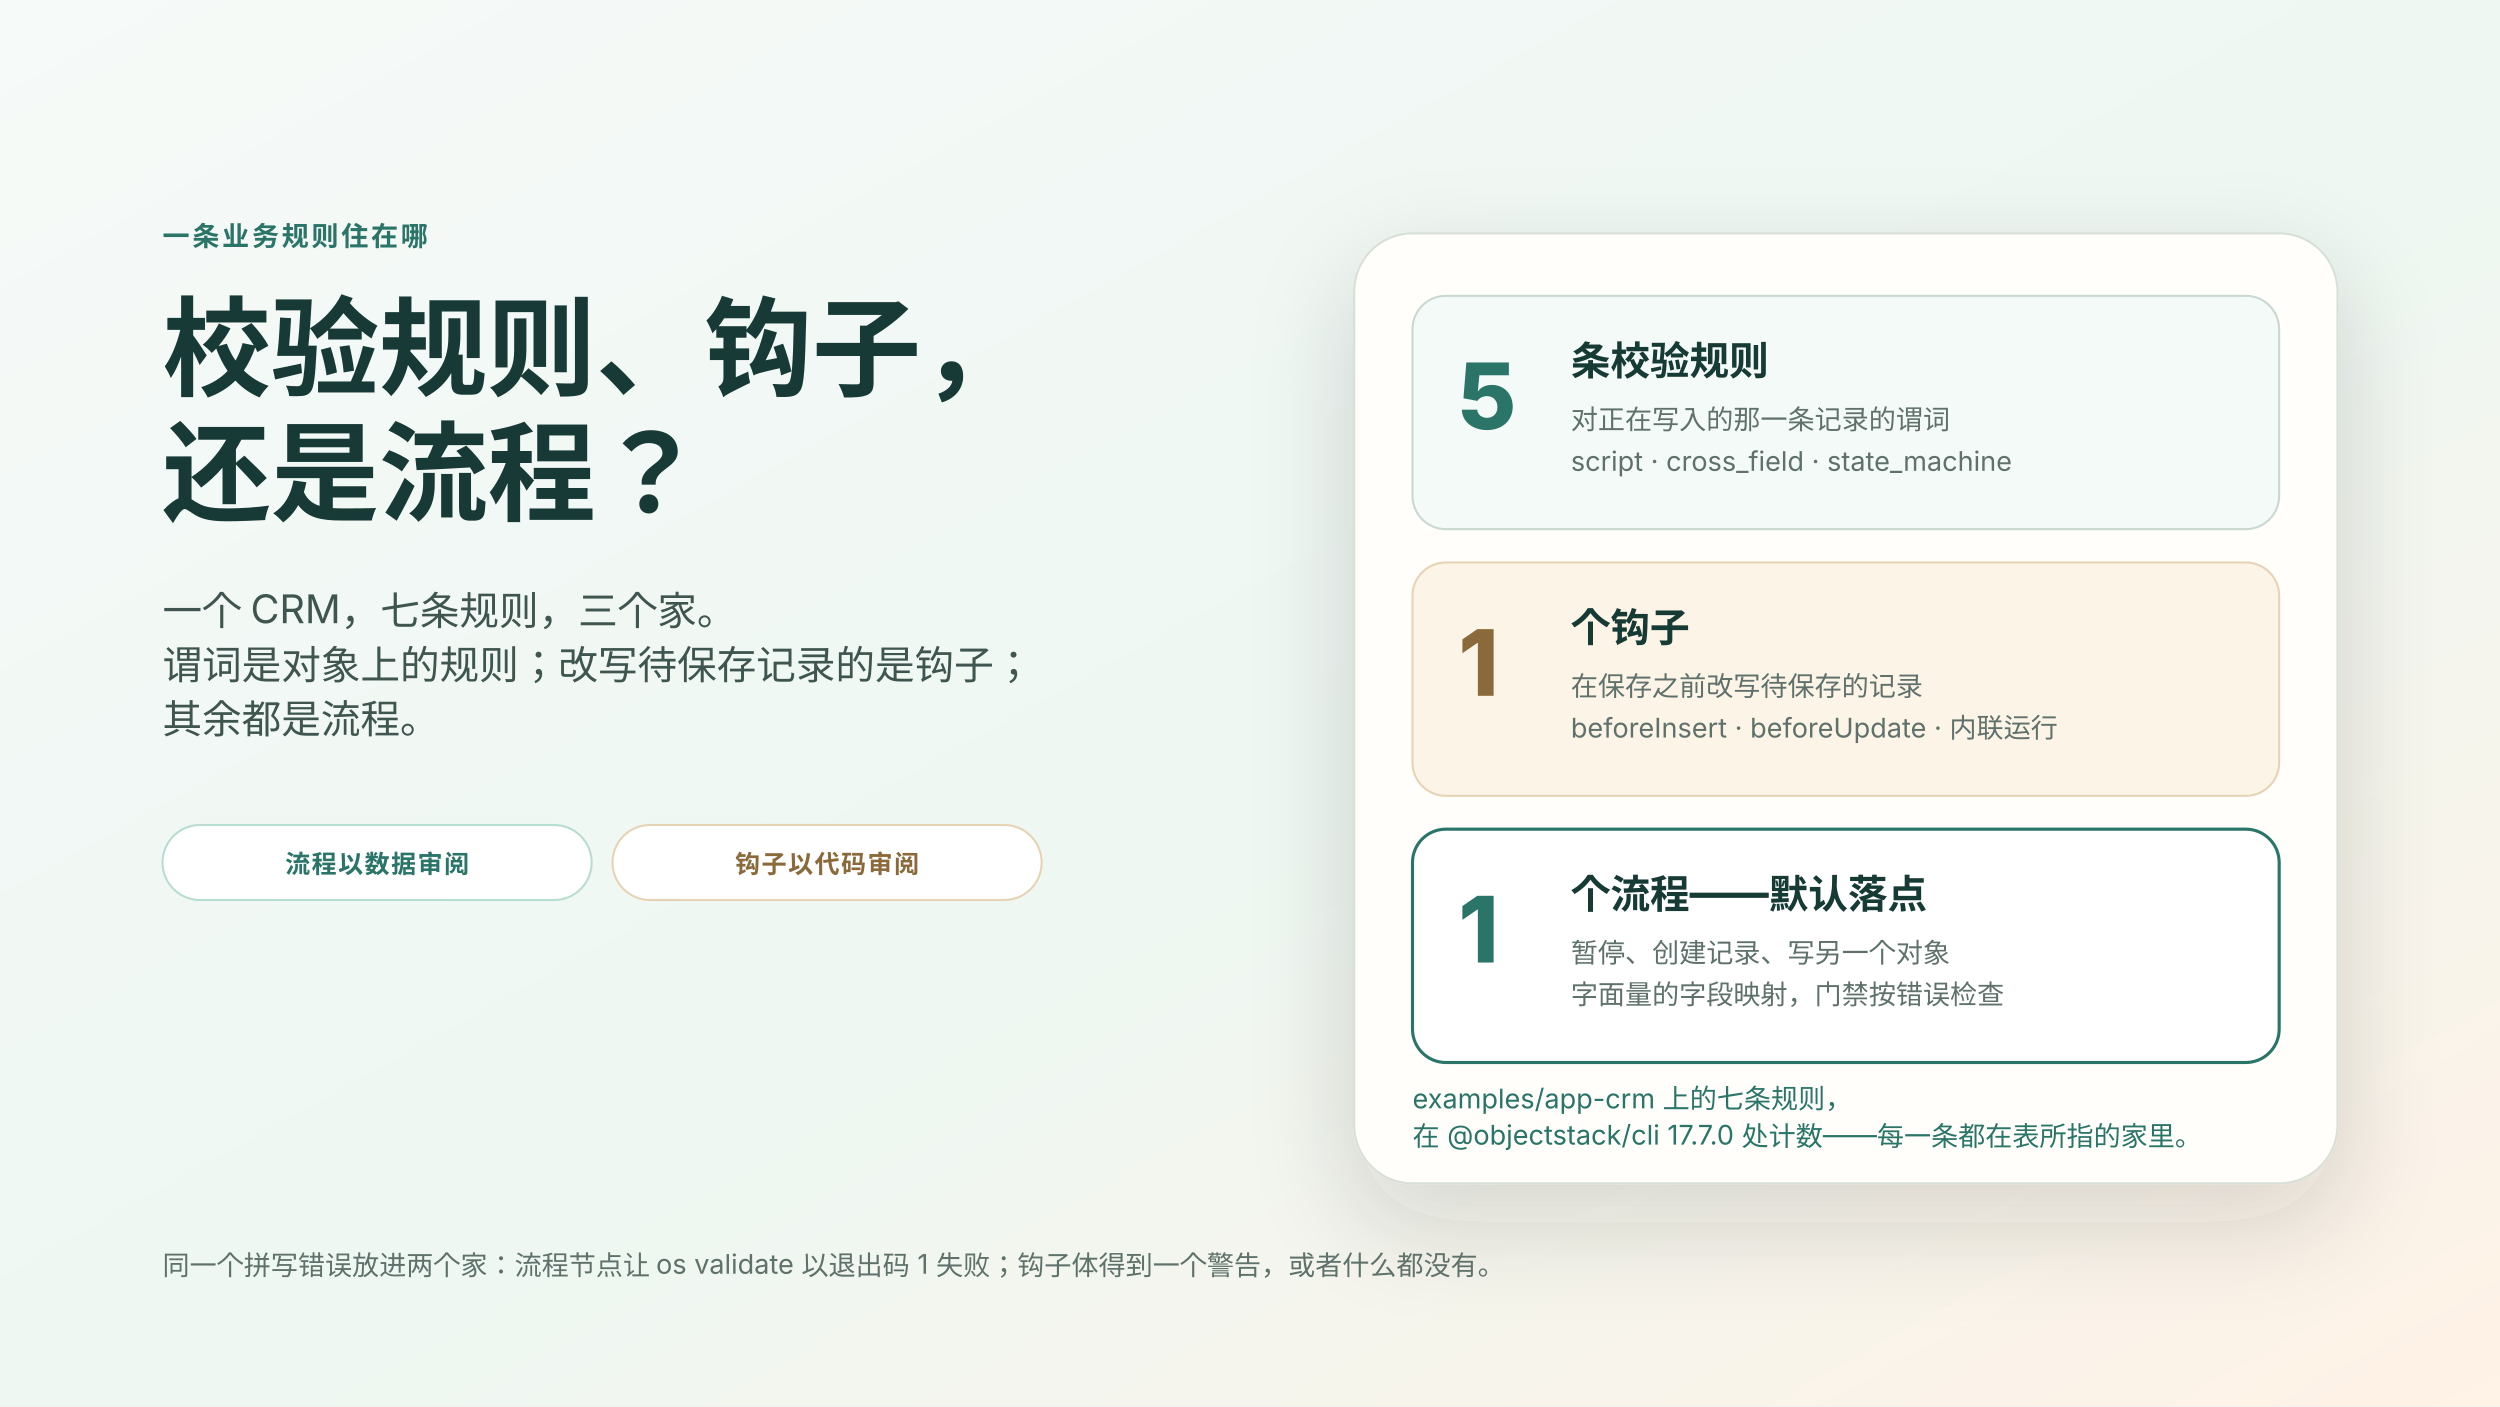
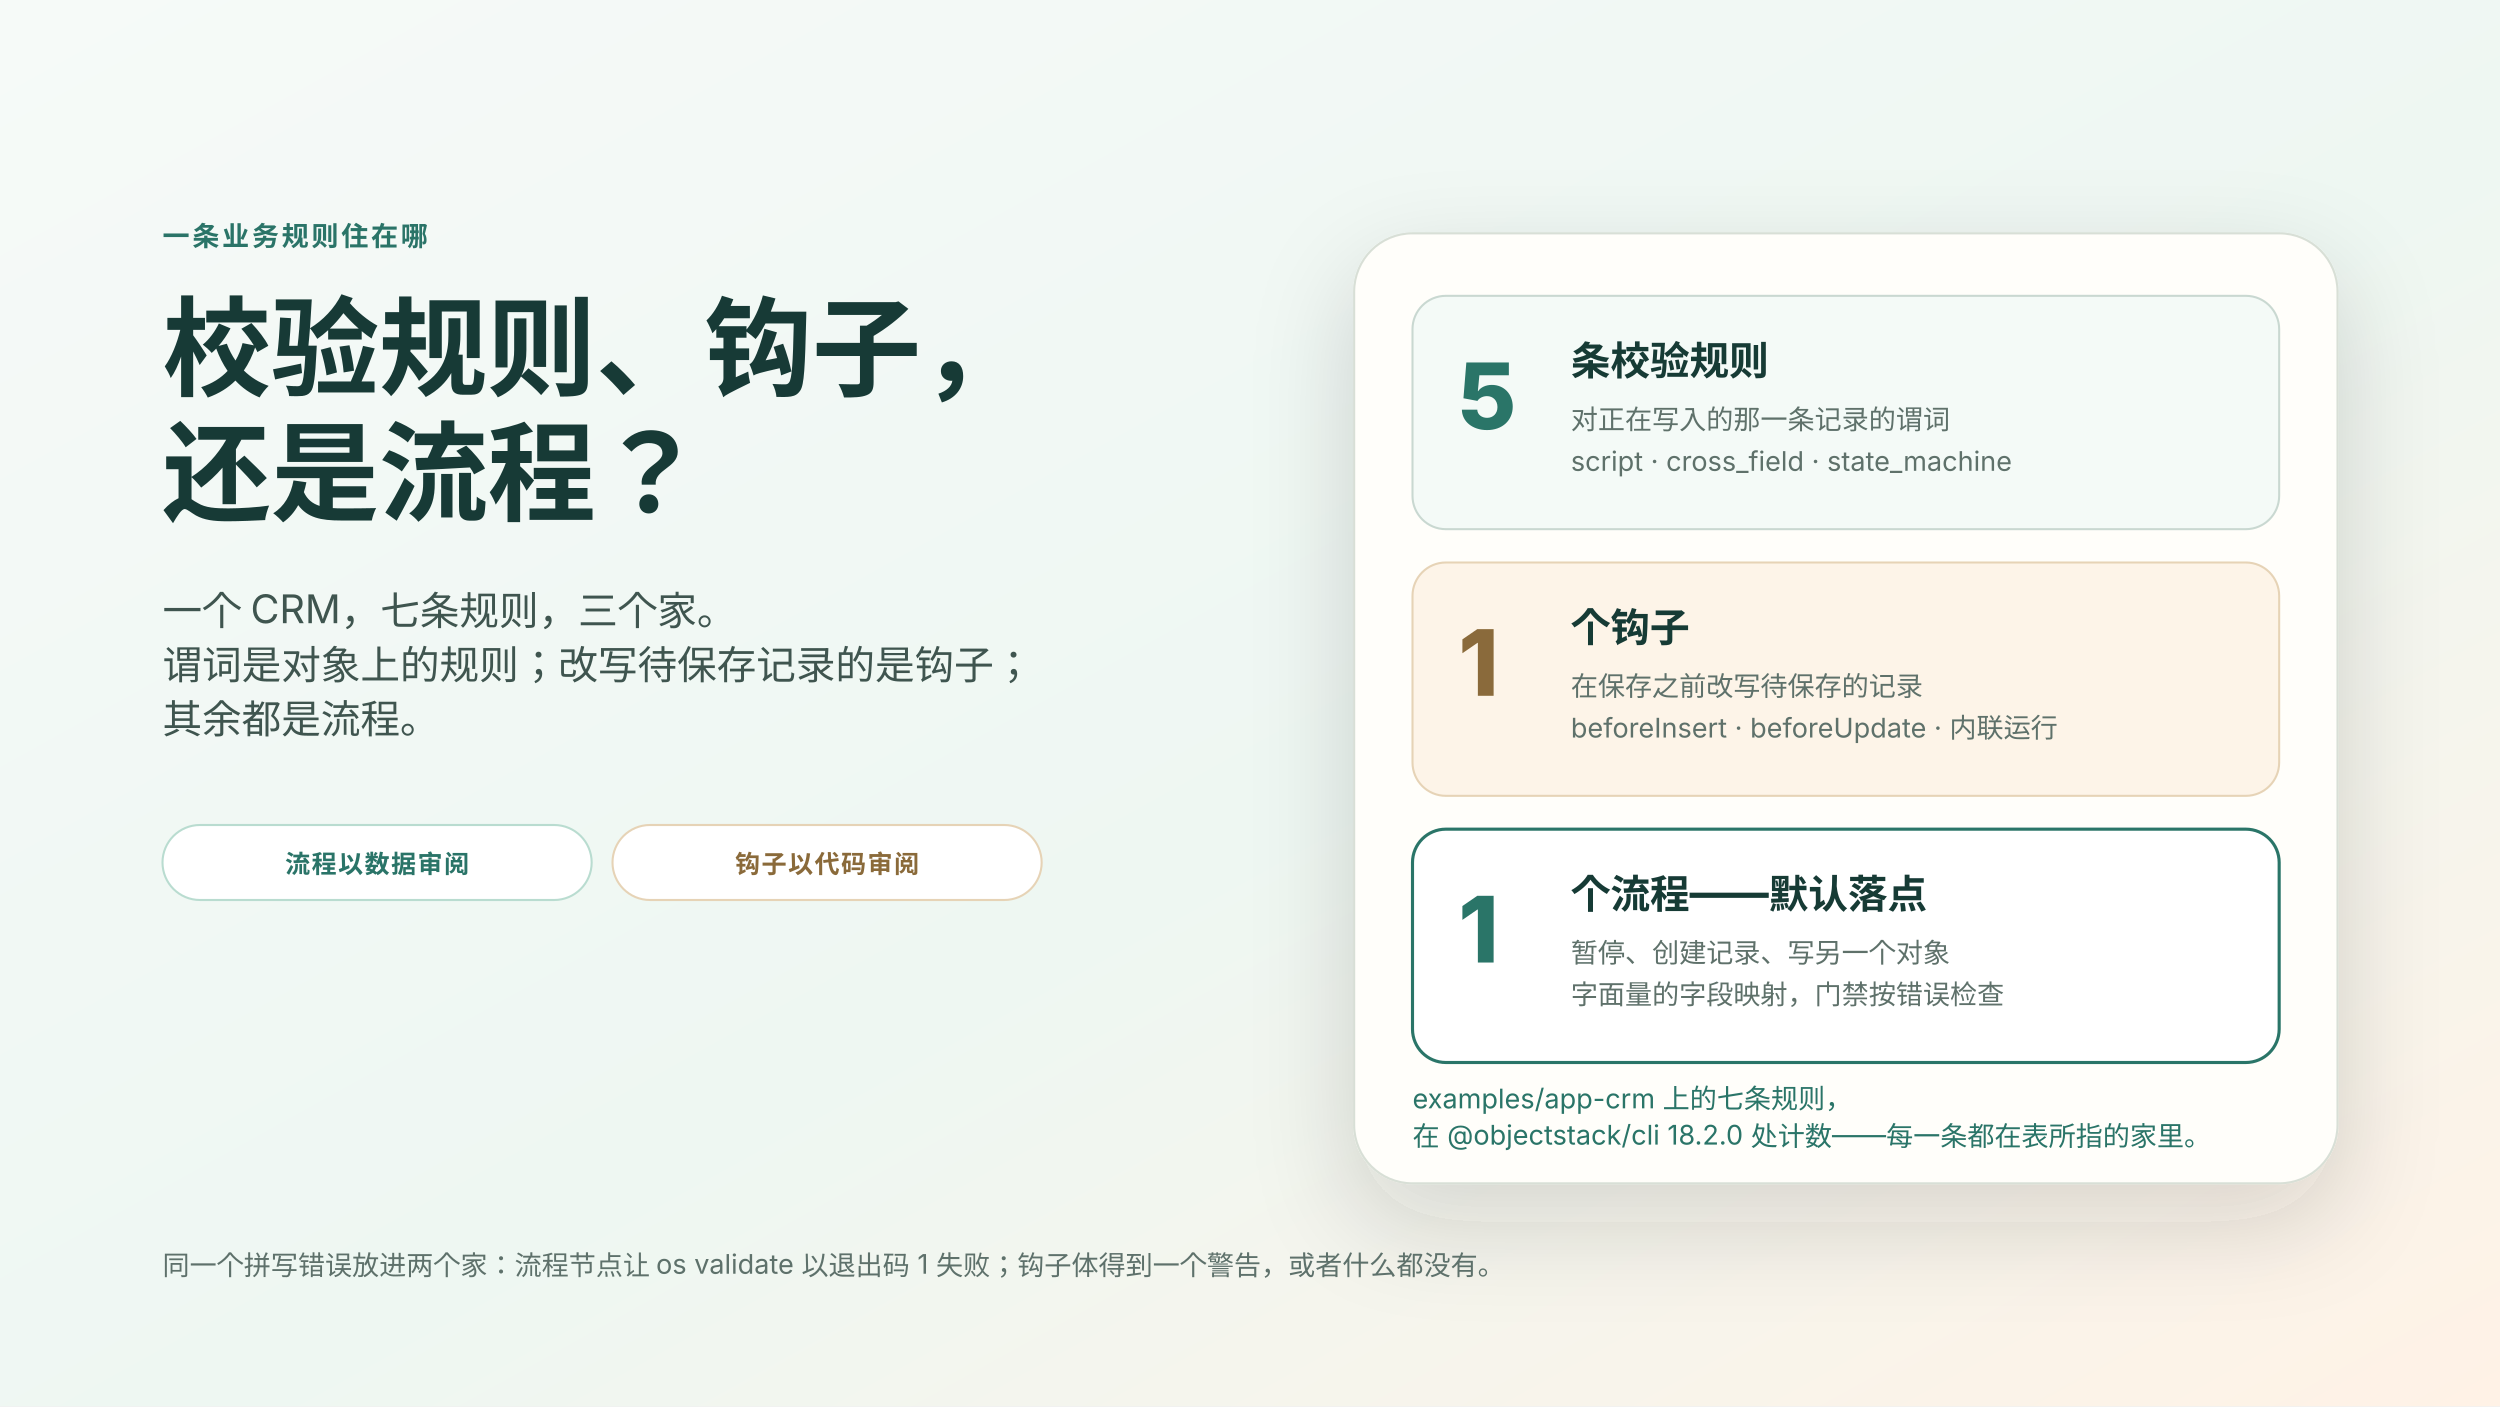
- <svg xmlns="http://www.w3.org/2000/svg" viewBox="0 0 1200 675" role="img" aria-label="校验规则、钩子还是流程？AI 写的应用里一条业务规则住在哪：@objectstack/cli 17.7.0 上自带的 CRM 在三个家里声明了七条规则——五条校验规则、一个钩子、一个流程；流程以数据审阅，钩子以代码审阅">
+ <svg xmlns="http://www.w3.org/2000/svg" viewBox="0 0 1200 675" role="img" aria-label="校验规则、钩子还是流程？AI 写的应用里一条业务规则住在哪：@objectstack/cli 18.2.0 上自带的 CRM 在三个家里声明了七条规则——五条校验规则、一个钩子、一个流程；流程以数据审阅，钩子以代码审阅">
  <defs>
    <linearGradient id="bg" x1="0" x2="1" y1="0" y2="1">
      <stop stop-color="#f6faf8" />
      <stop offset=".55" stop-color="#eef7f2" />
      <stop offset="1" stop-color="#fff2e6" />
    </linearGradient>
    <filter id="shadow" x="-20%" y="-20%" width="140%" height="150%">
      <feDropShadow dx="0" dy="18" stdDeviation="24" flood-color="#233832" flood-opacity=".16" />
    </filter>
    <style>
      text{font-family:-apple-system,BlinkMacSystemFont,"Segoe UI","PingFang SC","Noto Sans SC",sans-serif;fill:#173a36}
      .eyebrow{font-size:13px;font-weight:780;letter-spacing:.1em;fill:#2a7468}
      .title{font-size:52px;font-weight:800}
      .lead{font-size:19px;fill:#3f554f}
      .num{font-size:44px;font-weight:800;fill:#2a7468}
      .label{font-size:19px;font-weight:760}
      .small{font-size:13px;fill:#5e716b}
      .tag{font-size:12px;font-weight:780;letter-spacing:.06em}
      .foot{font-size:13px;fill:#5e716b}
    </style>
  </defs>
  <rect width="1200" height="675" fill="url(#bg)" />
  <text x="78" y="118" class="eyebrow">一条业务规则住在哪</text>
  <text x="78" y="186" class="title">校验规则、钩子，</text>
  <text x="78" y="246" class="title">还是流程？</text>
  <text x="78" y="300" class="lead">一个 CRM，七条规则，三个家。</text>
  <text x="78" y="326" class="lead">谓词是对象上的规则；改写待保存记录的是钩子；</text>
  <text x="78" y="352" class="lead">其余都是流程。</text>
  <g transform="translate(78 396)">
    <rect width="206" height="36" rx="18" fill="#ffffff" stroke="#b9dcd0" />
    <text x="103" y="23" class="tag" text-anchor="middle" style="fill:#2a7468">流程以数据审阅</text>
  </g>
  <g transform="translate(294 396)">
    <rect width="206" height="36" rx="18" fill="#ffffff" stroke="#e6d3b6" />
    <text x="103" y="23" class="tag" text-anchor="middle" style="fill:#8a6a3a">钩子以代码审阅</text>
  </g>
  <g transform="translate(650 112)" filter="url(#shadow)">
    <rect width="472" height="456" rx="28" fill="#fffefa" stroke="#d8dfd6" />
    <g transform="translate(28 30)">
      <rect width="416" height="112" rx="16" fill="#f4faf7" stroke="#c9d8d1" />
      <text x="22" y="64" class="num">5</text>
      <text x="76" y="38" class="label">条校验规则</text>
      <text x="76" y="64" class="small">对正在写入的那一条记录的谓词</text>
      <text x="76" y="84" class="small">script · cross_field · state_machine</text>
    </g>
    <g transform="translate(28 158)">
      <rect width="416" height="112" rx="16" fill="#fdf4e8" stroke="#e6d3b6" />
      <text x="22" y="64" class="num" style="fill:#8a6a3a">1</text>
      <text x="76" y="38" class="label">个钩子</text>
      <text x="76" y="64" class="small">在保存之前改写待保存的记录</text>
      <text x="76" y="84" class="small">beforeInsert · beforeUpdate · 内联运行</text>
    </g>
    <g transform="translate(28 286)">
      <rect width="416" height="112" rx="16" fill="#ffffff" stroke="#2a7468" stroke-width="1.5" />
      <text x="22" y="64" class="num">1</text>
      <text x="76" y="38" class="label">个流程——默认落点</text>
      <text x="76" y="64" class="small">暂停、创建记录、写另一个对象</text>
      <text x="76" y="84" class="small">字面量的字段映射，门禁按错误检查</text>
    </g>
    <text x="28" y="420" class="small" style="fill:#2a7468">examples/app-crm 上的七条规则，</text>
-     <text x="28" y="438" class="small" style="fill:#2a7468">在 @objectstack/cli 17.7.0 处计数——每一条都在表所指的家里。</text>
+     <text x="28" y="438" class="small" style="fill:#2a7468">在 @objectstack/cli 18.2.0 处计数——每一条都在表所指的家里。</text>
  </g>
  <text x="78" y="612" class="foot">同一个拼写错误放进两个家：流程节点让 os validate 以退出码 1 失败；钩子体得到一个警告，或者什么都没有。</text>
</svg>
